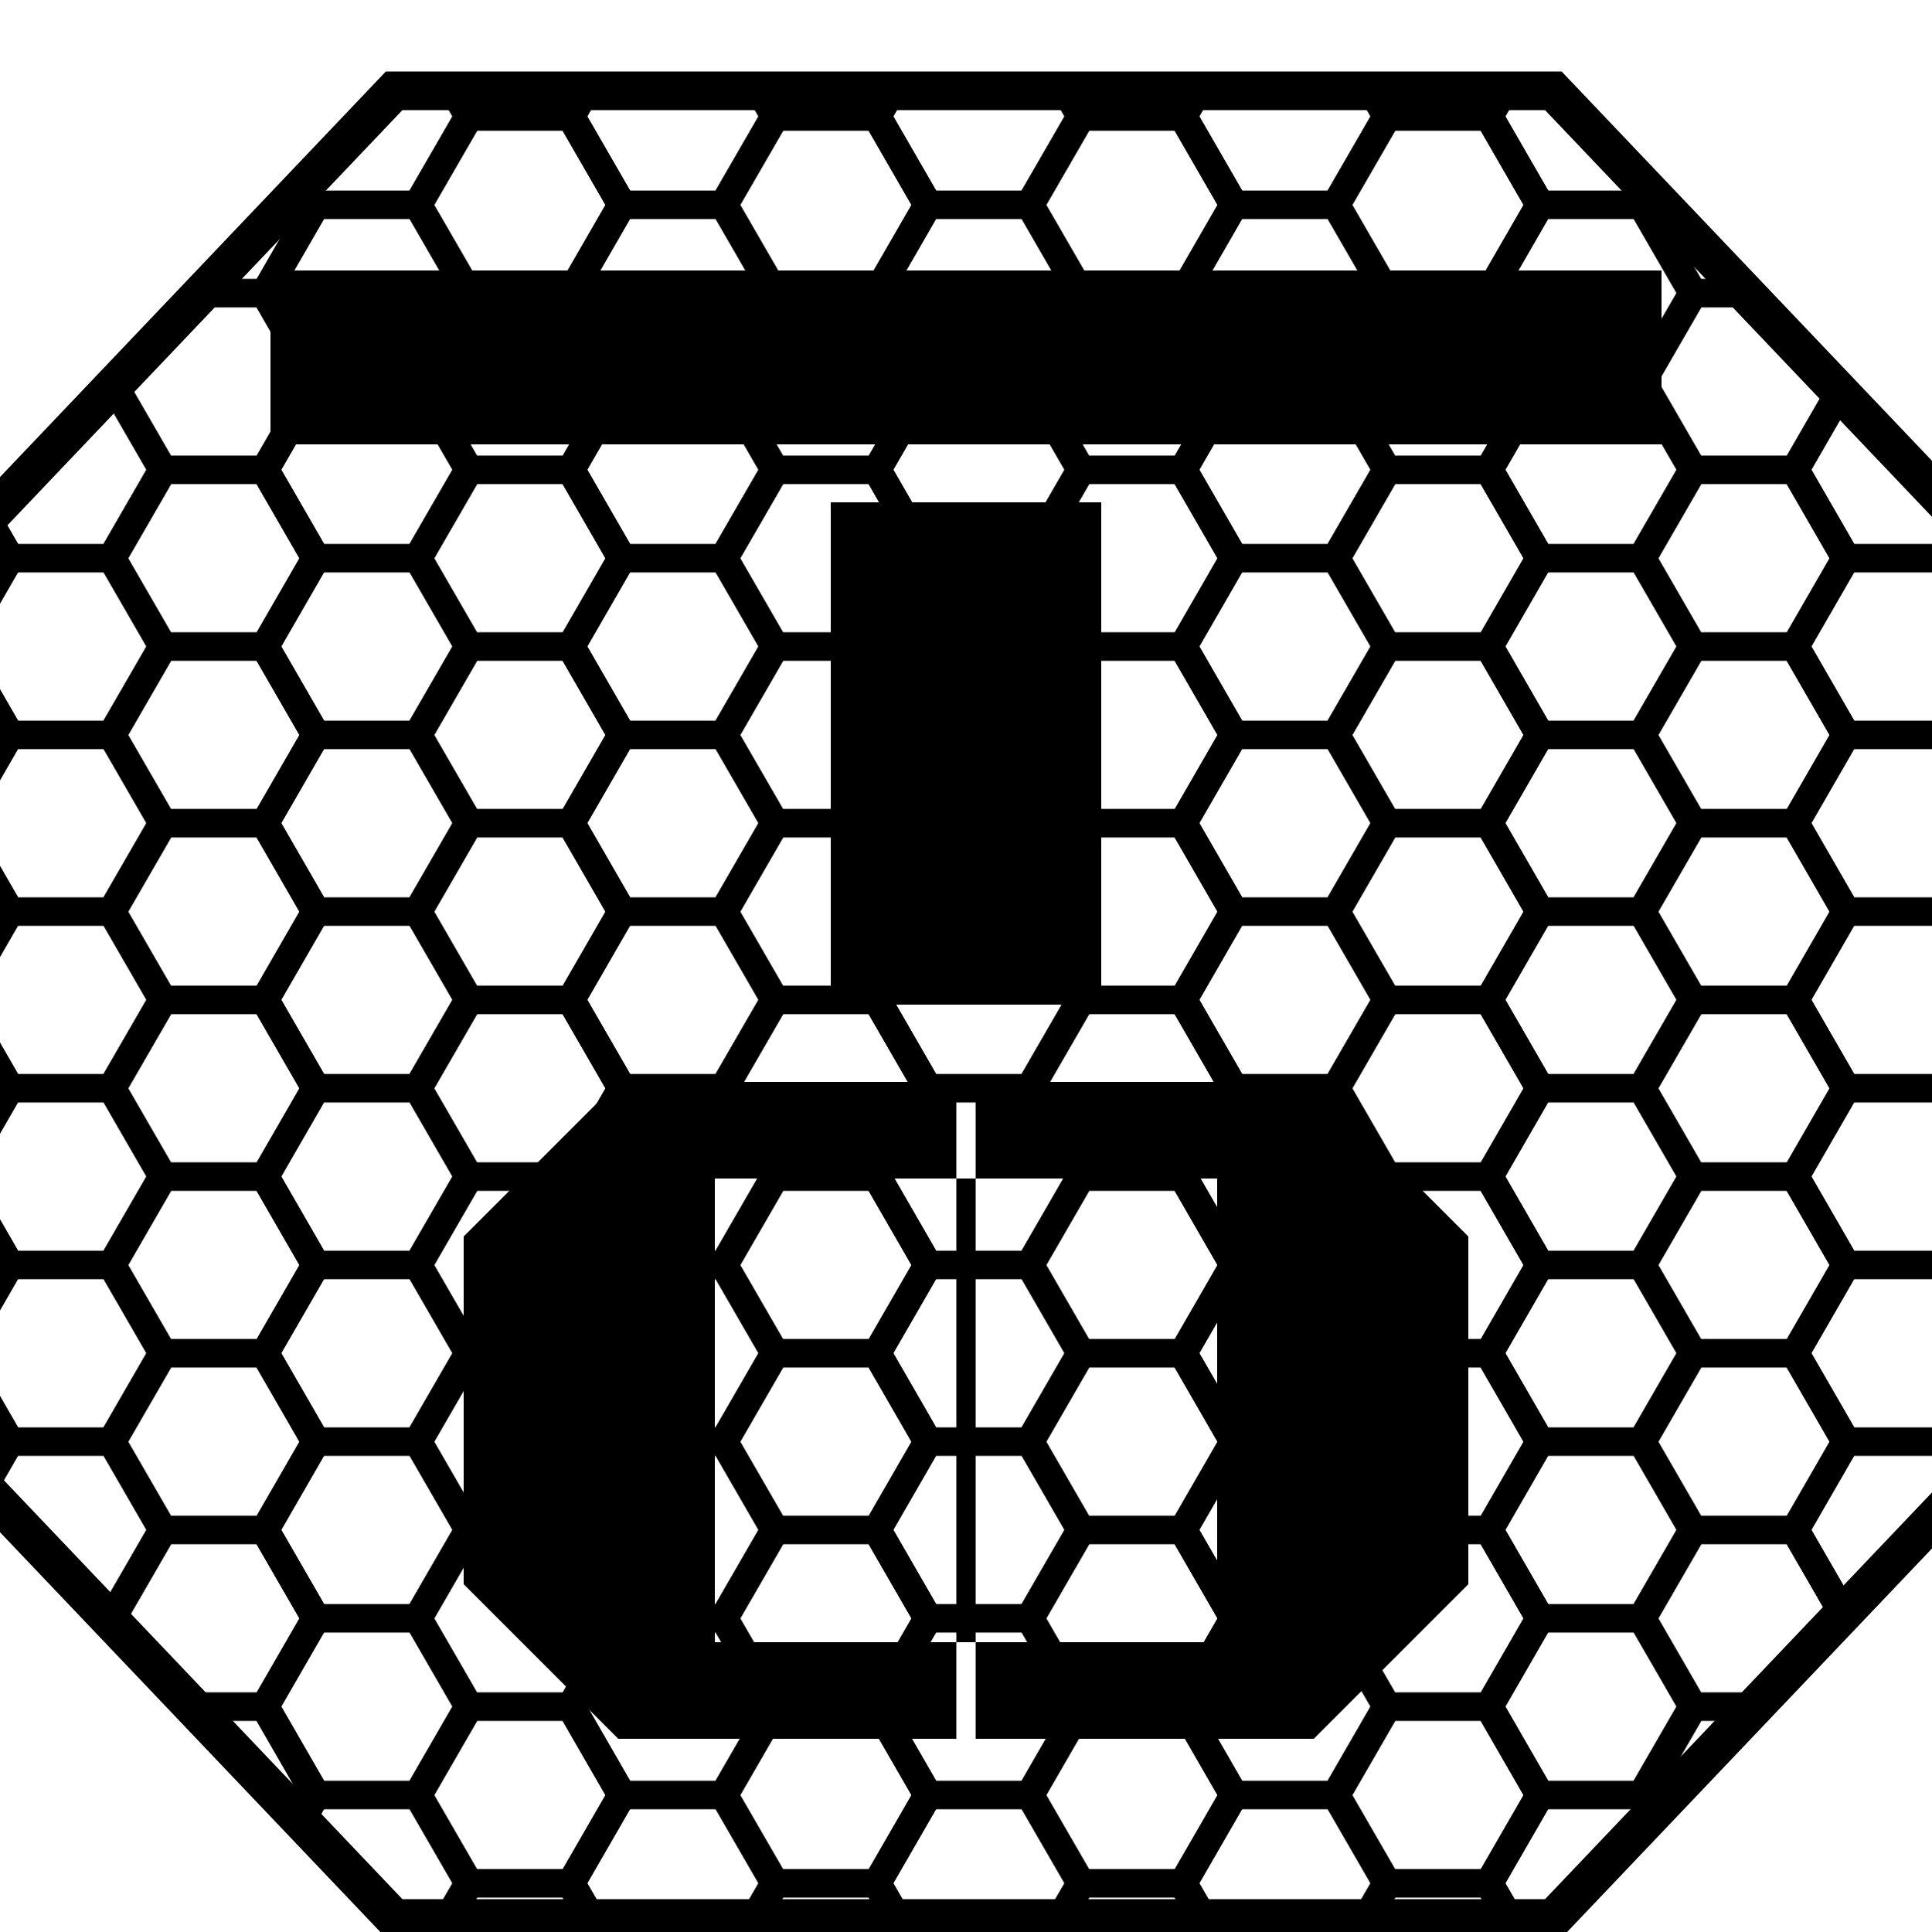
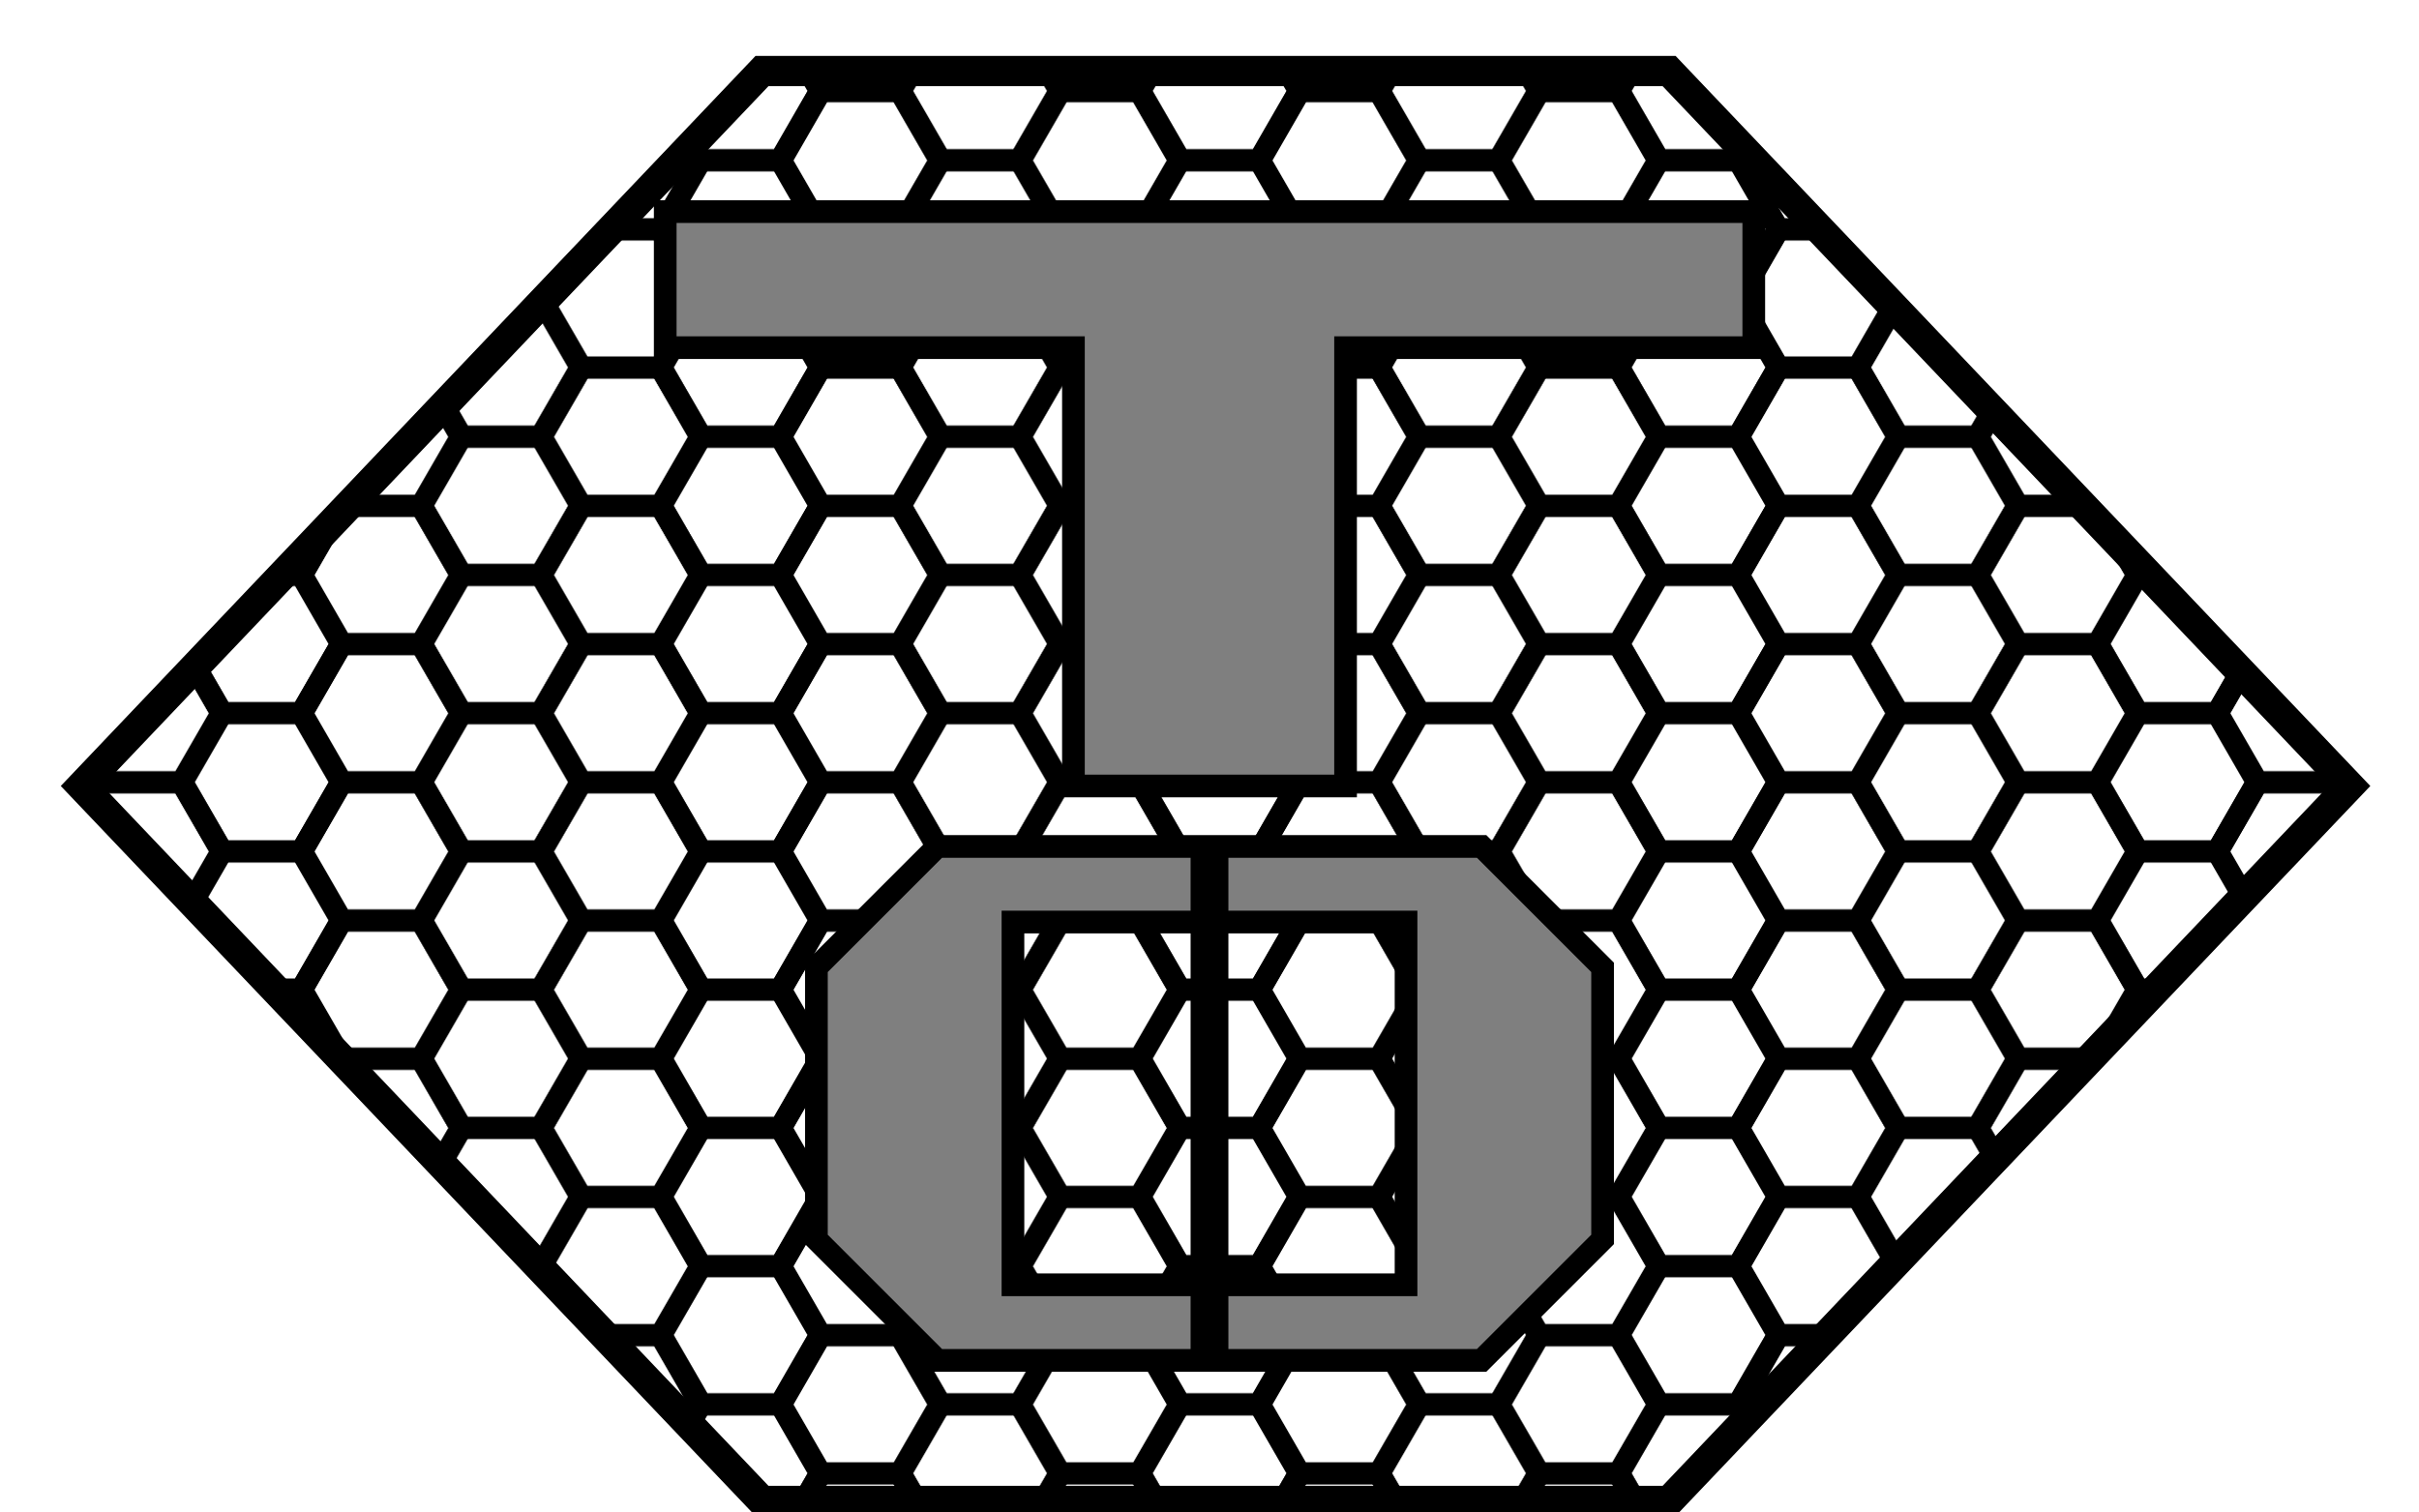
- <svg xmlns="http://www.w3.org/2000/svg" width="1000" height="1000" viewBox="0 0 1000 1000">
-   <rect x="0" y="0" width="1000" height="1000" fill="none" />
-   <rect x="140" y="140" width="720" height="90" fill="#000" />
-   <rect x="430" y="260" width="140" height="260" fill="#000" />
-   <path d="     M 320 560     L 680 560     L 760 640     L 760 820     L 680 900     L 320 900     L 240 820     L 240 640     Z      M 370 610     L 370 850     L 630 850     L 630 610     Z      M 495 560     L 505 560     L 505 900     L 495 900     Z   " fill="#000" fill-rule="evenodd" />
+ <svg xmlns="http://www.w3.org/2000/svg" width="1600" height="1000" viewBox="-300 0 1600 1000">
+   <rect x="-300" y="0" width="1600" height="1000" fill="none" />
  <defs>
    <g id="hexcell">
      <path d="M50,0 25,43.301 -25,43.301 -50,0 -25,-43.301 25,-43.301Z" fill="none" stroke="#000" stroke-width="14" stroke-linejoin="miter" />
    </g>
    <pattern id="honeycomb" patternUnits="userSpaceOnUse" x="404.8" y="490.111" width="150" height="86.603" patternTransform="scale(1.056)">
      <use href="#hexcell" x="0" y="43.301" />
      <use href="#hexcell" x="150" y="43.301" />
      <use href="#hexcell" x="75" y="0" />
      <use href="#hexcell" x="225" y="0" />
    </pattern>
-     <clipPath id="hexClip">
-       <path d="M -246,520 L 204,47 L 804,47 L 1254,520 L 804,993 L 204,993Z" />
-     </clipPath>
-     <path id="hexOutline" d="M -246,520 L 204,47 L 804,47 L 1254,520 L 804,993 L 204,993Z" fill="none" />
+     <path id="hexPath" d="M -246,520 L 204,47 L 804,47 L 1254,520 L 804,993 L 204,993 Z" />
  </defs>
+   <clipPath id="hexClip">
+     <use href="#hexPath" />
+   </clipPath>
  <g clip-path="url(#hexClip)">
    <rect x="-500" y="-300" width="2000" height="1600" fill="url(#honeycomb)" />
  </g>
-   <use href="#hexOutline" stroke="#000" stroke-width="20" />
+   <path d="M 140 140 H 860 V 230 H 590 V 520 H 410 V 230 H 140 Z" fill="#7f7f7f" stroke="#000" stroke-width="15" stroke-linejoin="miter" />
+   <path d="     M 320 560     L 680 560     L 760 640     L 760 820     L 680 900     L 320 900     L 240 820     L 240 640     Z      M 370 610     L 370 850     L 630 850     L 630 610     Z      M 495 560     L 505 560     L 505 900     L 495 900     Z" fill="#7f7f7f" stroke="#000" stroke-width="15" stroke-linejoin="miter" fill-rule="evenodd" />
+   <use href="#hexPath" fill="none" stroke="#000" stroke-width="20" />
</svg>
